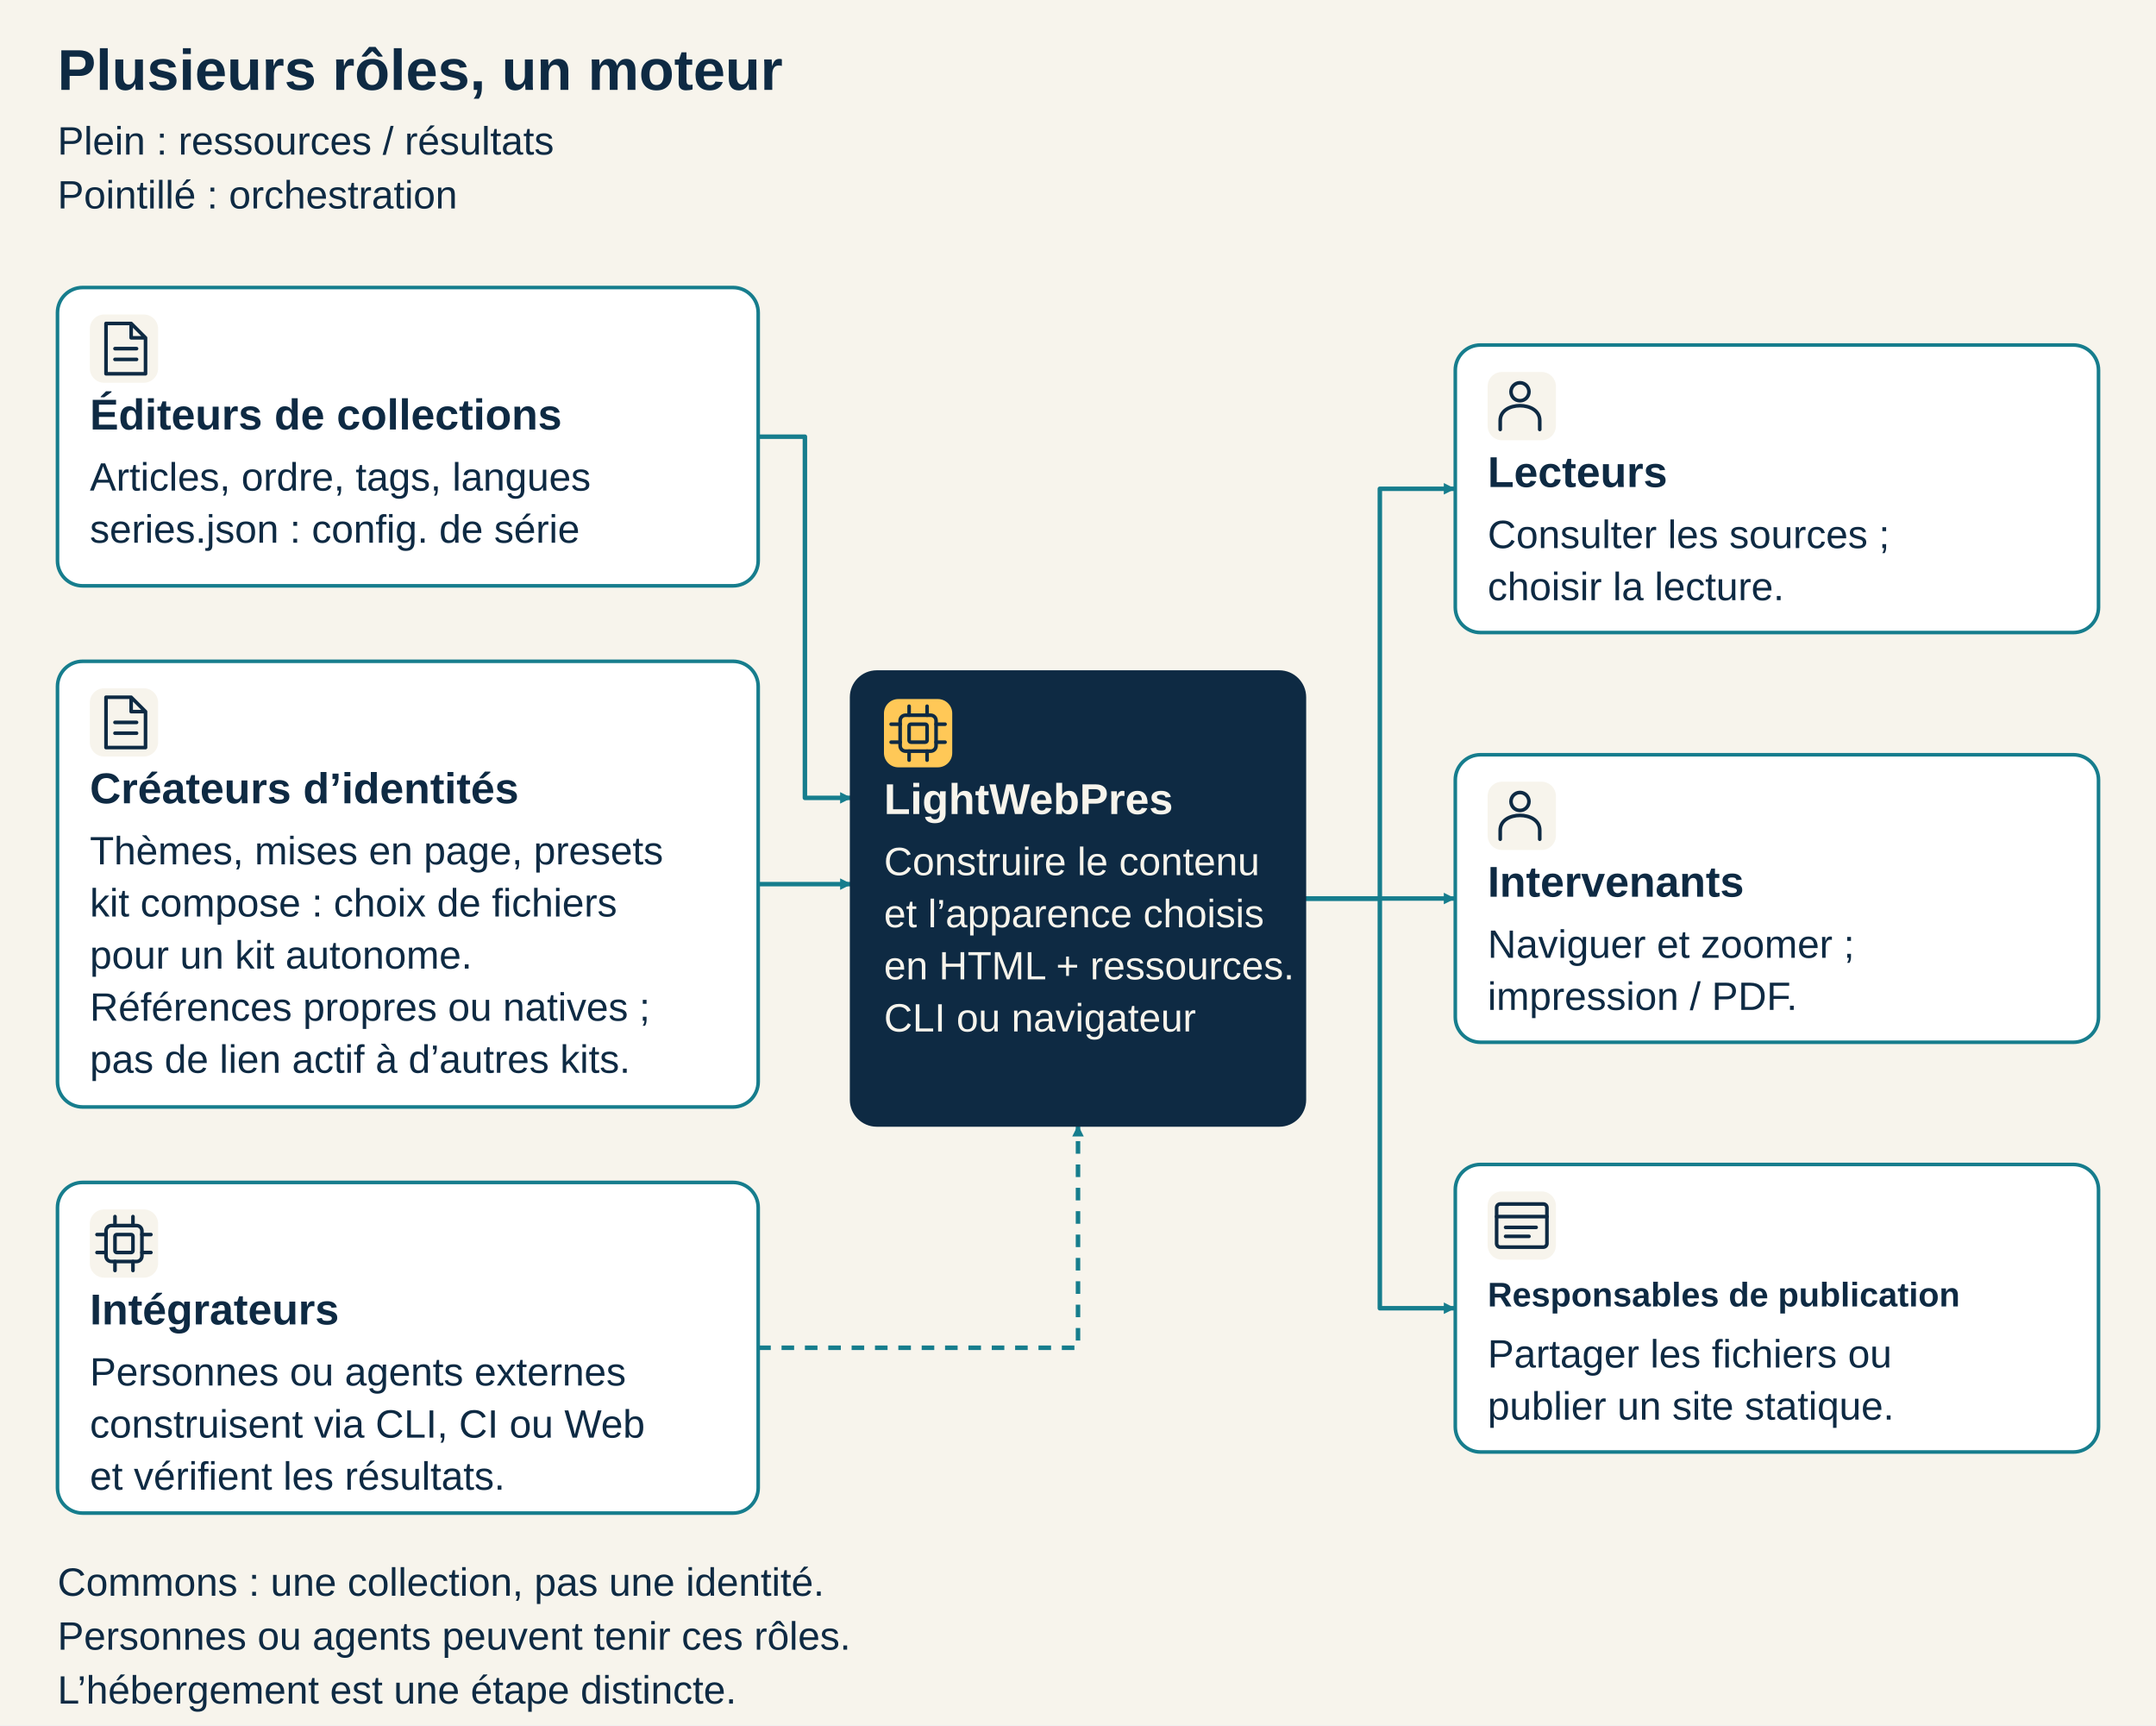
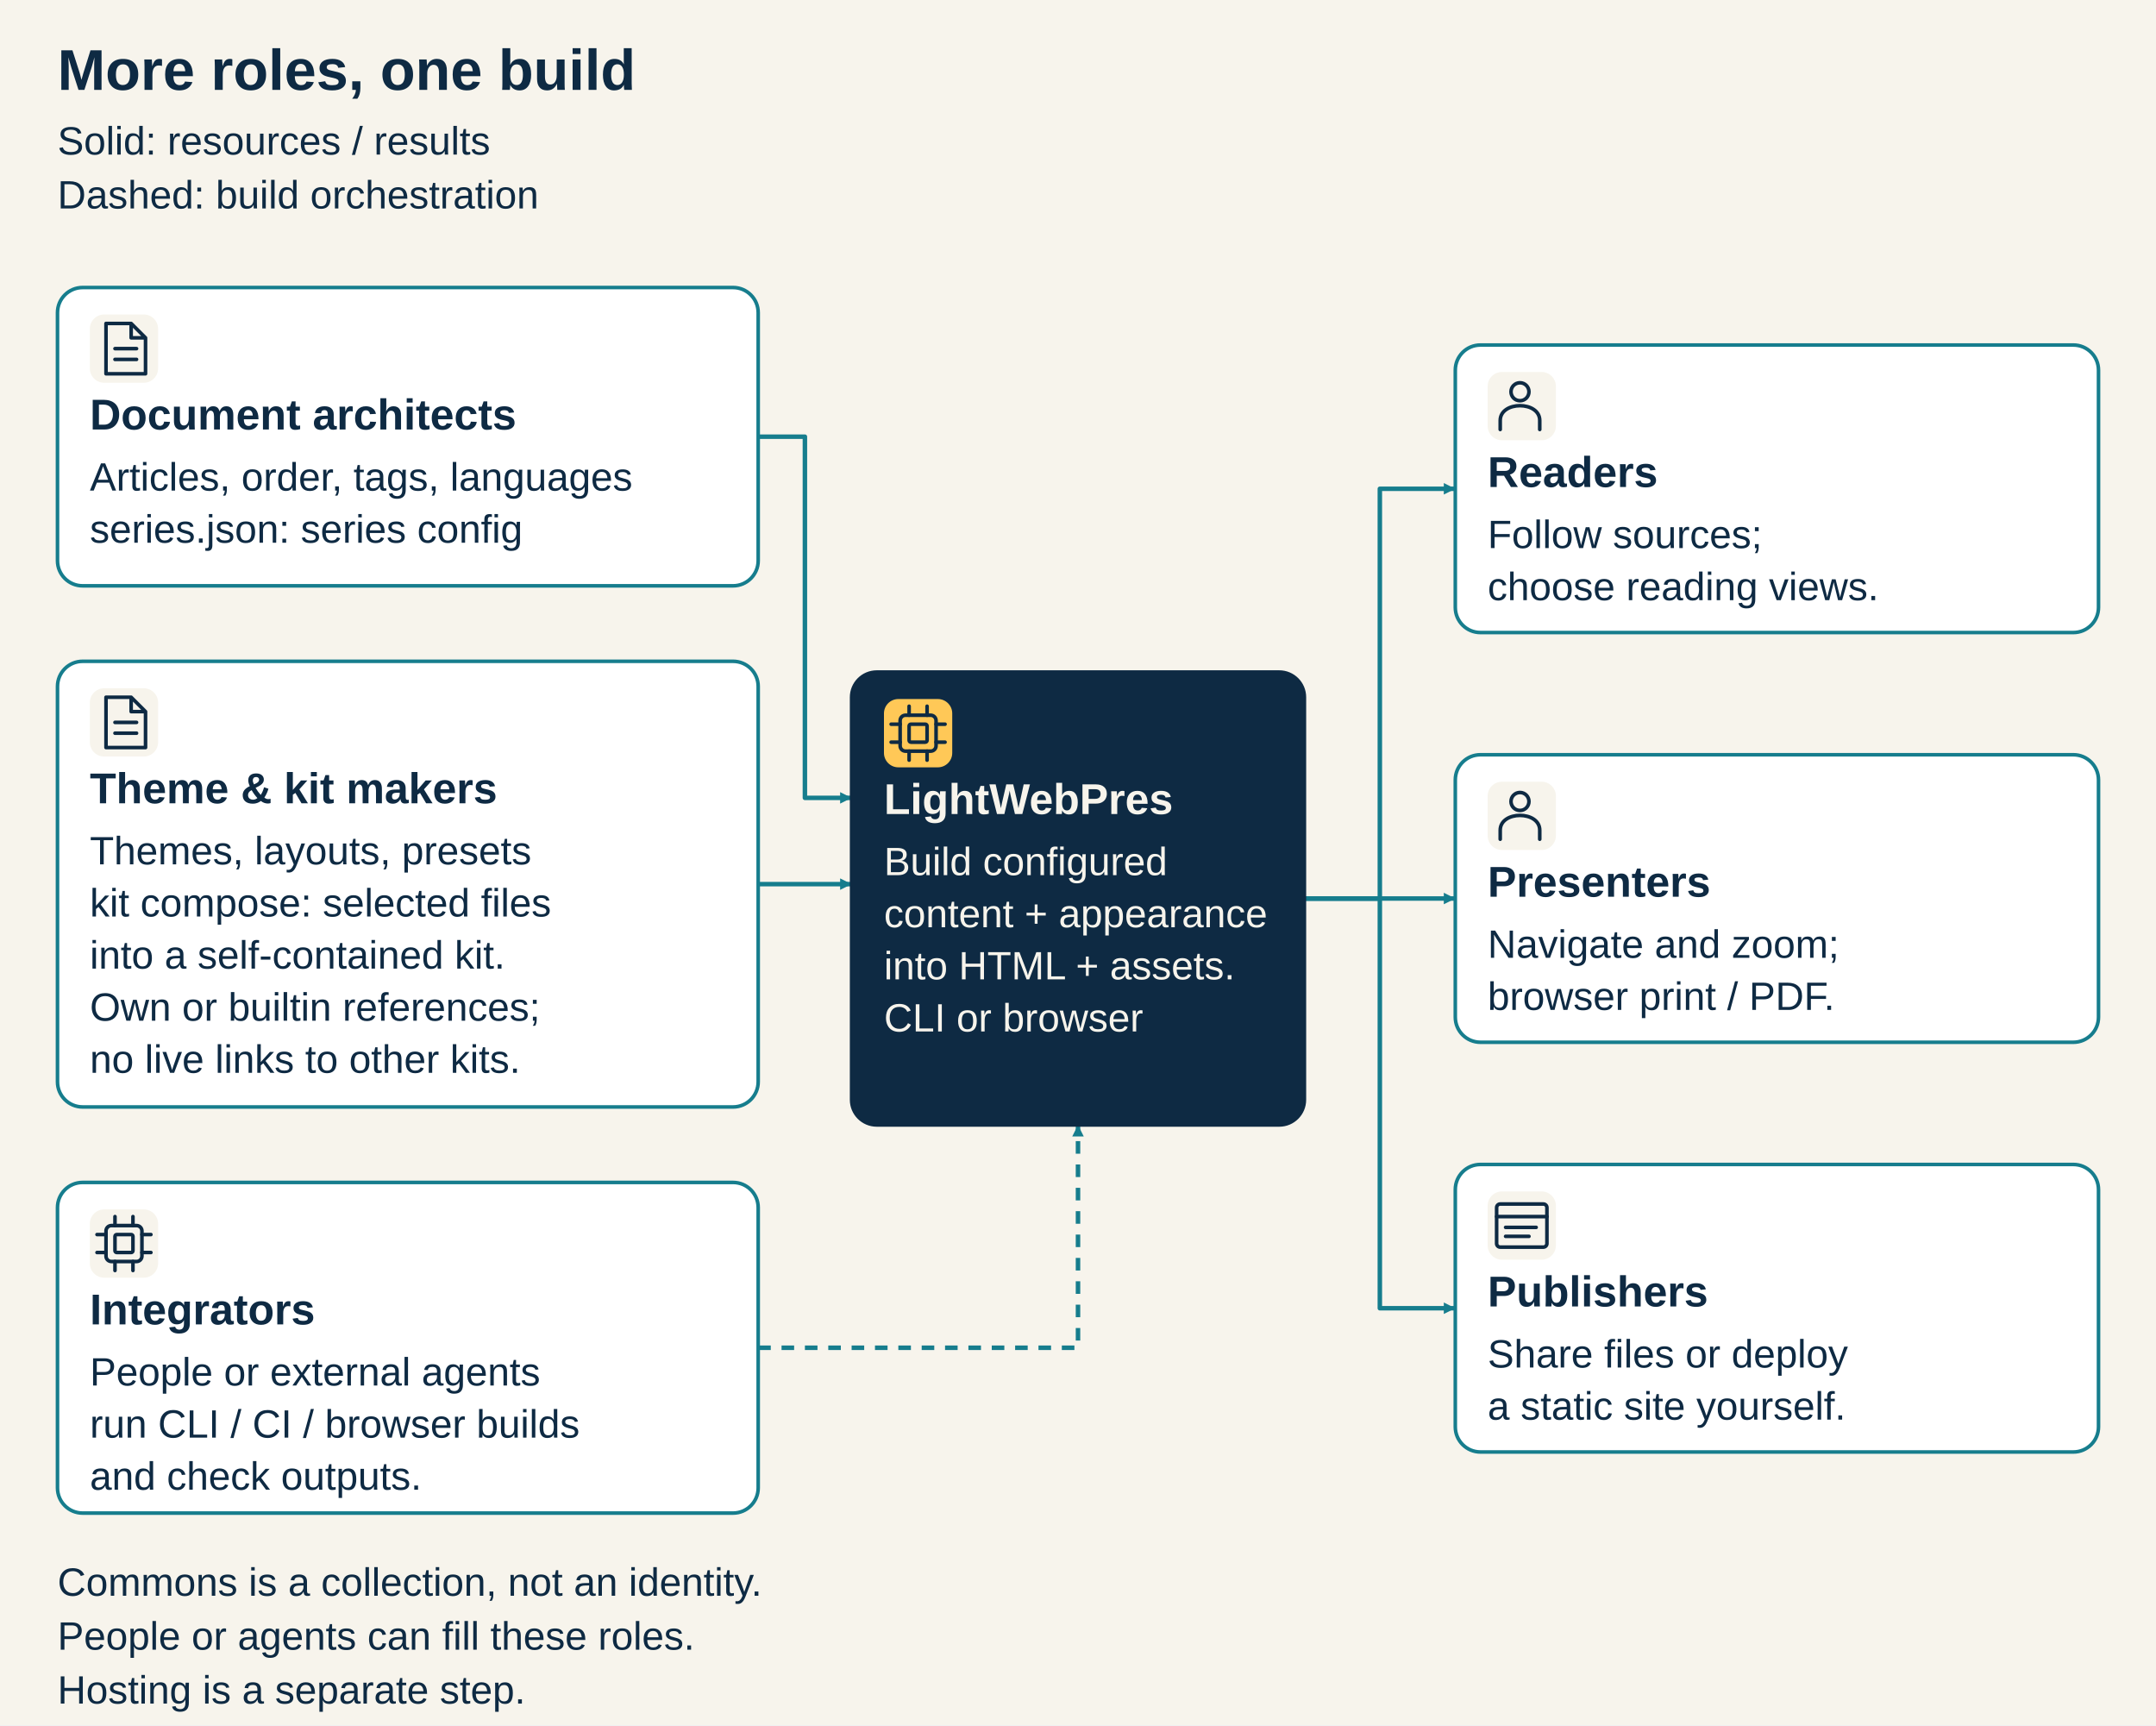
<svg xmlns="http://www.w3.org/2000/svg" width="1200" height="960" viewBox="0 0 1200 960" role="img" aria-labelledby="diagram-title diagram-desc">
  <defs>
    <marker id="arrow" viewBox="0 0 10 10" refX="9" refY="5" markerWidth="8" markerHeight="8" orient="auto-start-reverse" markerUnits="userSpaceOnUse">
      <path d="M 1 1 L 9 5 L 1 9 Z" fill="#167d8d" />
    </marker>
  </defs>
  <rect x="0" y="0" width="1200" height="960" rx="0" fill="#f7f4ec" stroke="none" stroke-width="2" />
-   <text x="32" y="50" font-family="Arial, Helvetica, sans-serif" font-size="32" font-weight="700" fill="#0e2a43">Plusieurs rôles, un moteur</text>
-   <text x="32" y="86" font-family="Arial, Helvetica, sans-serif" font-size="22" font-weight="400" fill="#0e2a43">Plein : ressources / résultats</text>
-   <text x="32" y="116" font-family="Arial, Helvetica, sans-serif" font-size="22" font-weight="400" fill="#0e2a43">Pointillé : orchestration</text>
+   <text x="32" y="50" font-family="Arial, Helvetica, sans-serif" font-size="32" font-weight="700" fill="#0e2a43">More roles, one build</text>
+   <text x="32" y="86" font-family="Arial, Helvetica, sans-serif" font-size="22" font-weight="400" fill="#0e2a43">Solid: resources / results</text>
+   <text x="32" y="116" font-family="Arial, Helvetica, sans-serif" font-size="22" font-weight="400" fill="#0e2a43">Dashed: build orchestration</text>
  <path data-from="architects" data-to="configured-build" data-kind="resource" d="M 422 243 L 448 243 L 448 444 L 474 444" fill="none" stroke="#167d8d" stroke-width="2.5" stroke-linejoin="round" marker-end="url(#arrow)" />
  <path data-from="makers" data-to="configured-build" data-kind="resource" d="M 422 492 L 474 492" fill="none" stroke="#167d8d" stroke-width="2.5" stroke-linejoin="round" marker-end="url(#arrow)" />
  <path data-from="integrators" data-to="configured-build" data-kind="orchestration" d="M 422 750 L 600 750 L 600 626" fill="none" stroke="#167d8d" stroke-width="2.5" stroke-dasharray="7 6" stroke-linejoin="round" marker-end="url(#arrow)" />
  <path data-from="configured-build" data-to="readers" data-kind="resource" d="M 726 500 L 768 500 L 768 272.0 L 810 272.0" fill="none" stroke="#167d8d" stroke-width="2.5" stroke-linejoin="round" marker-end="url(#arrow)" />
  <path data-from="configured-build" data-to="presenters" data-kind="resource" d="M 726 500 L 768 500 L 768 500.0 L 810 500.0" fill="none" stroke="#167d8d" stroke-width="2.5" stroke-linejoin="round" marker-end="url(#arrow)" />
  <path data-from="configured-build" data-to="publishers" data-kind="resource" d="M 726 500 L 768 500 L 768 728.0 L 810 728.0" fill="none" stroke="#167d8d" stroke-width="2.5" stroke-linejoin="round" marker-end="url(#arrow)" />
  <g id="architects" data-node="architects">
    <rect x="32" y="160" width="390" height="166" rx="14" fill="#ffffff" stroke="#167d8d" stroke-width="2" />
    <rect x="50" y="175" width="38" height="38" rx="8" fill="#f7f4ec" stroke="none" stroke-width="2" />
    <g transform="translate(54 179)" fill="none" stroke="#0e2a43" stroke-width="2" stroke-linecap="round" stroke-linejoin="round" aria-hidden="true">
      <path d="M 5 1 H 19 L 27 9 V 29 H 5 Z M 19 1 V 9 H 27 M 10 15 H 22 M 10 21 H 22" />
    </g>
-     <text x="50" y="239" font-family="Arial, Helvetica, sans-serif" font-size="24" font-weight="700" fill="#0e2a43">Éditeurs de collections</text>
-     <text x="50" y="273" font-family="Arial, Helvetica, sans-serif" font-size="22" font-weight="400" fill="#0e2a43">Articles, ordre, tags, langues</text>
-     <text x="50" y="302" font-family="Arial, Helvetica, sans-serif" font-size="22" font-weight="400" fill="#0e2a43">series.json : config. de série</text>
+     <text x="50" y="239" font-family="Arial, Helvetica, sans-serif" font-size="24" font-weight="700" fill="#0e2a43">Document architects</text>
+     <text x="50" y="273" font-family="Arial, Helvetica, sans-serif" font-size="22" font-weight="400" fill="#0e2a43">Articles, order, tags, languages</text>
+     <text x="50" y="302" font-family="Arial, Helvetica, sans-serif" font-size="22" font-weight="400" fill="#0e2a43">series.json: series config</text>
  </g>
  <g id="makers" data-node="makers">
    <rect x="32" y="368" width="390" height="248" rx="14" fill="#ffffff" stroke="#167d8d" stroke-width="2" />
    <rect x="50" y="383" width="38" height="38" rx="8" fill="#f7f4ec" stroke="none" stroke-width="2" />
    <g transform="translate(54 387)" fill="none" stroke="#0e2a43" stroke-width="2" stroke-linecap="round" stroke-linejoin="round" aria-hidden="true">
      <path d="M 5 1 H 19 L 27 9 V 29 H 5 Z M 19 1 V 9 H 27 M 10 15 H 22 M 10 21 H 22" />
    </g>
-     <text x="50" y="447" font-family="Arial, Helvetica, sans-serif" font-size="24" font-weight="700" fill="#0e2a43">Créateurs d’identités</text>
-     <text x="50" y="481" font-family="Arial, Helvetica, sans-serif" font-size="22" font-weight="400" fill="#0e2a43">Thèmes, mises en page, presets</text>
-     <text x="50" y="510" font-family="Arial, Helvetica, sans-serif" font-size="22" font-weight="400" fill="#0e2a43">kit compose : choix de fichiers</text>
-     <text x="50" y="539" font-family="Arial, Helvetica, sans-serif" font-size="22" font-weight="400" fill="#0e2a43">pour un kit autonome.</text>
-     <text x="50" y="568" font-family="Arial, Helvetica, sans-serif" font-size="22" font-weight="400" fill="#0e2a43">Références propres ou natives ;</text>
-     <text x="50" y="597" font-family="Arial, Helvetica, sans-serif" font-size="22" font-weight="400" fill="#0e2a43">pas de lien actif à d’autres kits.</text>
+     <text x="50" y="447" font-family="Arial, Helvetica, sans-serif" font-size="24" font-weight="700" fill="#0e2a43">Theme &amp; kit makers</text>
+     <text x="50" y="481" font-family="Arial, Helvetica, sans-serif" font-size="22" font-weight="400" fill="#0e2a43">Themes, layouts, presets</text>
+     <text x="50" y="510" font-family="Arial, Helvetica, sans-serif" font-size="22" font-weight="400" fill="#0e2a43">kit compose: selected files</text>
+     <text x="50" y="539" font-family="Arial, Helvetica, sans-serif" font-size="22" font-weight="400" fill="#0e2a43">into a self-contained kit.</text>
+     <text x="50" y="568" font-family="Arial, Helvetica, sans-serif" font-size="22" font-weight="400" fill="#0e2a43">Own or builtin references;</text>
+     <text x="50" y="597" font-family="Arial, Helvetica, sans-serif" font-size="22" font-weight="400" fill="#0e2a43">no live links to other kits.</text>
  </g>
  <g id="integrators" data-node="integrators">
    <rect x="32" y="658" width="390" height="184" rx="14" fill="#ffffff" stroke="#167d8d" stroke-width="2" />
    <rect x="50" y="673" width="38" height="38" rx="8" fill="#f7f4ec" stroke="none" stroke-width="2" />
    <g transform="translate(54 677)" fill="none" stroke="#0e2a43" stroke-width="2" stroke-linecap="round" stroke-linejoin="round" aria-hidden="true">
      <rect x="5" y="5" width="20" height="20" rx="3" />
      <rect x="10" y="10" width="10" height="10" rx="1" />
      <path d="M 10 0 V 5 M 20 0 V 5 M 10 25 V 30 M 20 25 V 30 M 0 10 H 5 M 0 20 H 5 M 25 10 H 30 M 25 20 H 30" />
    </g>
-     <text x="50" y="737" font-family="Arial, Helvetica, sans-serif" font-size="24" font-weight="700" fill="#0e2a43">Intégrateurs</text>
-     <text x="50" y="771" font-family="Arial, Helvetica, sans-serif" font-size="22" font-weight="400" fill="#0e2a43">Personnes ou agents externes</text>
-     <text x="50" y="800" font-family="Arial, Helvetica, sans-serif" font-size="22" font-weight="400" fill="#0e2a43">construisent via CLI, CI ou Web</text>
-     <text x="50" y="829" font-family="Arial, Helvetica, sans-serif" font-size="22" font-weight="400" fill="#0e2a43">et vérifient les résultats.</text>
+     <text x="50" y="737" font-family="Arial, Helvetica, sans-serif" font-size="24" font-weight="700" fill="#0e2a43">Integrators</text>
+     <text x="50" y="771" font-family="Arial, Helvetica, sans-serif" font-size="22" font-weight="400" fill="#0e2a43">People or external agents</text>
+     <text x="50" y="800" font-family="Arial, Helvetica, sans-serif" font-size="22" font-weight="400" fill="#0e2a43">run CLI / CI / browser builds</text>
+     <text x="50" y="829" font-family="Arial, Helvetica, sans-serif" font-size="22" font-weight="400" fill="#0e2a43">and check outputs.</text>
  </g>
  <g id="readers" data-node="readers">
    <rect x="810" y="192" width="358" height="160" rx="14" fill="#ffffff" stroke="#167d8d" stroke-width="2" />
    <rect x="828" y="207" width="38" height="38" rx="8" fill="#f7f4ec" stroke="none" stroke-width="2" />
    <g transform="translate(832 211)" fill="none" stroke="#0e2a43" stroke-width="2" stroke-linecap="round" stroke-linejoin="round" aria-hidden="true">
      <circle cx="14" cy="7" r="5" />
      <path d="M 3 28 V 23 C 3 12 25 12 25 23 V 28" />
    </g>
-     <text x="828" y="271" font-family="Arial, Helvetica, sans-serif" font-size="24" font-weight="700" fill="#0e2a43">Lecteurs</text>
-     <text x="828" y="305" font-family="Arial, Helvetica, sans-serif" font-size="22" font-weight="400" fill="#0e2a43">Consulter les sources ;</text>
-     <text x="828" y="334" font-family="Arial, Helvetica, sans-serif" font-size="22" font-weight="400" fill="#0e2a43">choisir la lecture.</text>
+     <text x="828" y="271" font-family="Arial, Helvetica, sans-serif" font-size="24" font-weight="700" fill="#0e2a43">Readers</text>
+     <text x="828" y="305" font-family="Arial, Helvetica, sans-serif" font-size="22" font-weight="400" fill="#0e2a43">Follow sources;</text>
+     <text x="828" y="334" font-family="Arial, Helvetica, sans-serif" font-size="22" font-weight="400" fill="#0e2a43">choose reading views.</text>
  </g>
  <g id="presenters" data-node="presenters">
    <rect x="810" y="420" width="358" height="160" rx="14" fill="#ffffff" stroke="#167d8d" stroke-width="2" />
    <rect x="828" y="435" width="38" height="38" rx="8" fill="#f7f4ec" stroke="none" stroke-width="2" />
    <g transform="translate(832 439)" fill="none" stroke="#0e2a43" stroke-width="2" stroke-linecap="round" stroke-linejoin="round" aria-hidden="true">
      <circle cx="14" cy="7" r="5" />
      <path d="M 3 28 V 23 C 3 12 25 12 25 23 V 28" />
    </g>
-     <text x="828" y="499" font-family="Arial, Helvetica, sans-serif" font-size="24" font-weight="700" fill="#0e2a43">Intervenants</text>
-     <text x="828" y="533" font-family="Arial, Helvetica, sans-serif" font-size="22" font-weight="400" fill="#0e2a43">Naviguer et zoomer ;</text>
-     <text x="828" y="562" font-family="Arial, Helvetica, sans-serif" font-size="22" font-weight="400" fill="#0e2a43">impression / PDF.</text>
+     <text x="828" y="499" font-family="Arial, Helvetica, sans-serif" font-size="24" font-weight="700" fill="#0e2a43">Presenters</text>
+     <text x="828" y="533" font-family="Arial, Helvetica, sans-serif" font-size="22" font-weight="400" fill="#0e2a43">Navigate and zoom;</text>
+     <text x="828" y="562" font-family="Arial, Helvetica, sans-serif" font-size="22" font-weight="400" fill="#0e2a43">browser print / PDF.</text>
  </g>
  <g id="publishers" data-node="publishers">
    <rect x="810" y="648" width="358" height="160" rx="14" fill="#ffffff" stroke="#167d8d" stroke-width="2" />
    <rect x="828" y="663" width="38" height="38" rx="8" fill="#f7f4ec" stroke="none" stroke-width="2" />
    <g transform="translate(832 667)" fill="none" stroke="#0e2a43" stroke-width="2" stroke-linecap="round" stroke-linejoin="round" aria-hidden="true">
      <rect x="1" y="3" width="28" height="24" rx="2" />
      <path d="M 1 10 H 29 M 6 16 H 23 M 6 21 H 19" />
    </g>
-     <text x="828" y="727" font-family="Arial, Helvetica, sans-serif" font-size="19" font-weight="700" fill="#0e2a43">Responsables de publication</text>
-     <text x="828" y="761" font-family="Arial, Helvetica, sans-serif" font-size="22" font-weight="400" fill="#0e2a43">Partager les fichiers ou</text>
-     <text x="828" y="790" font-family="Arial, Helvetica, sans-serif" font-size="22" font-weight="400" fill="#0e2a43">publier un site statique.</text>
+     <text x="828" y="727" font-family="Arial, Helvetica, sans-serif" font-size="24" font-weight="700" fill="#0e2a43">Publishers</text>
+     <text x="828" y="761" font-family="Arial, Helvetica, sans-serif" font-size="22" font-weight="400" fill="#0e2a43">Share files or deploy</text>
+     <text x="828" y="790" font-family="Arial, Helvetica, sans-serif" font-size="22" font-weight="400" fill="#0e2a43">a static site yourself.</text>
  </g>
  <g id="configured-build" data-node="configured-build">
    <rect x="474" y="374" width="252" height="252" rx="14" fill="#0e2a43" stroke="#0e2a43" stroke-width="2" />
    <rect x="492" y="389" width="38" height="38" rx="8" fill="#ffc857" stroke="none" stroke-width="2" />
    <g transform="translate(496 393)" fill="none" stroke="#0e2a43" stroke-width="2" stroke-linecap="round" stroke-linejoin="round" aria-hidden="true">
      <rect x="5" y="5" width="20" height="20" rx="3" />
      <rect x="10" y="10" width="10" height="10" rx="1" />
      <path d="M 10 0 V 5 M 20 0 V 5 M 10 25 V 30 M 20 25 V 30 M 0 10 H 5 M 0 20 H 5 M 25 10 H 30 M 25 20 H 30" />
    </g>
    <text x="492" y="453" font-family="Arial, Helvetica, sans-serif" font-size="24" font-weight="700" fill="#f7f4ec">LightWebPres</text>
-     <text x="492" y="487" font-family="Arial, Helvetica, sans-serif" font-size="22" font-weight="400" fill="#f7f4ec">Construire le contenu</text>
-     <text x="492" y="516" font-family="Arial, Helvetica, sans-serif" font-size="22" font-weight="400" fill="#f7f4ec">et l’apparence choisis</text>
-     <text x="492" y="545" font-family="Arial, Helvetica, sans-serif" font-size="22" font-weight="400" fill="#f7f4ec">en HTML + ressources.</text>
-     <text x="492" y="574" font-family="Arial, Helvetica, sans-serif" font-size="22" font-weight="400" fill="#f7f4ec">CLI ou navigateur</text>
+     <text x="492" y="487" font-family="Arial, Helvetica, sans-serif" font-size="22" font-weight="400" fill="#f7f4ec">Build configured</text>
+     <text x="492" y="516" font-family="Arial, Helvetica, sans-serif" font-size="22" font-weight="400" fill="#f7f4ec">content + appearance</text>
+     <text x="492" y="545" font-family="Arial, Helvetica, sans-serif" font-size="22" font-weight="400" fill="#f7f4ec">into HTML + assets.</text>
+     <text x="492" y="574" font-family="Arial, Helvetica, sans-serif" font-size="22" font-weight="400" fill="#f7f4ec">CLI or browser</text>
  </g>
-   <text x="32" y="888" font-family="Arial, Helvetica, sans-serif" font-size="22" font-weight="400" fill="#0e2a43">Commons : une collection, pas une identité.</text>
-   <text x="32" y="918" font-family="Arial, Helvetica, sans-serif" font-size="22" font-weight="400" fill="#0e2a43">Personnes ou agents peuvent tenir ces rôles.</text>
-   <text x="32" y="948" font-family="Arial, Helvetica, sans-serif" font-size="22" font-weight="400" fill="#0e2a43">L’hébergement est une étape distincte.</text>
+   <text x="32" y="888" font-family="Arial, Helvetica, sans-serif" font-size="22" font-weight="400" fill="#0e2a43">Commons is a collection, not an identity.</text>
+   <text x="32" y="918" font-family="Arial, Helvetica, sans-serif" font-size="22" font-weight="400" fill="#0e2a43">People or agents can fill these roles.</text>
+   <text x="32" y="948" font-family="Arial, Helvetica, sans-serif" font-size="22" font-weight="400" fill="#0e2a43">Hosting is a separate step.</text>
</svg>
